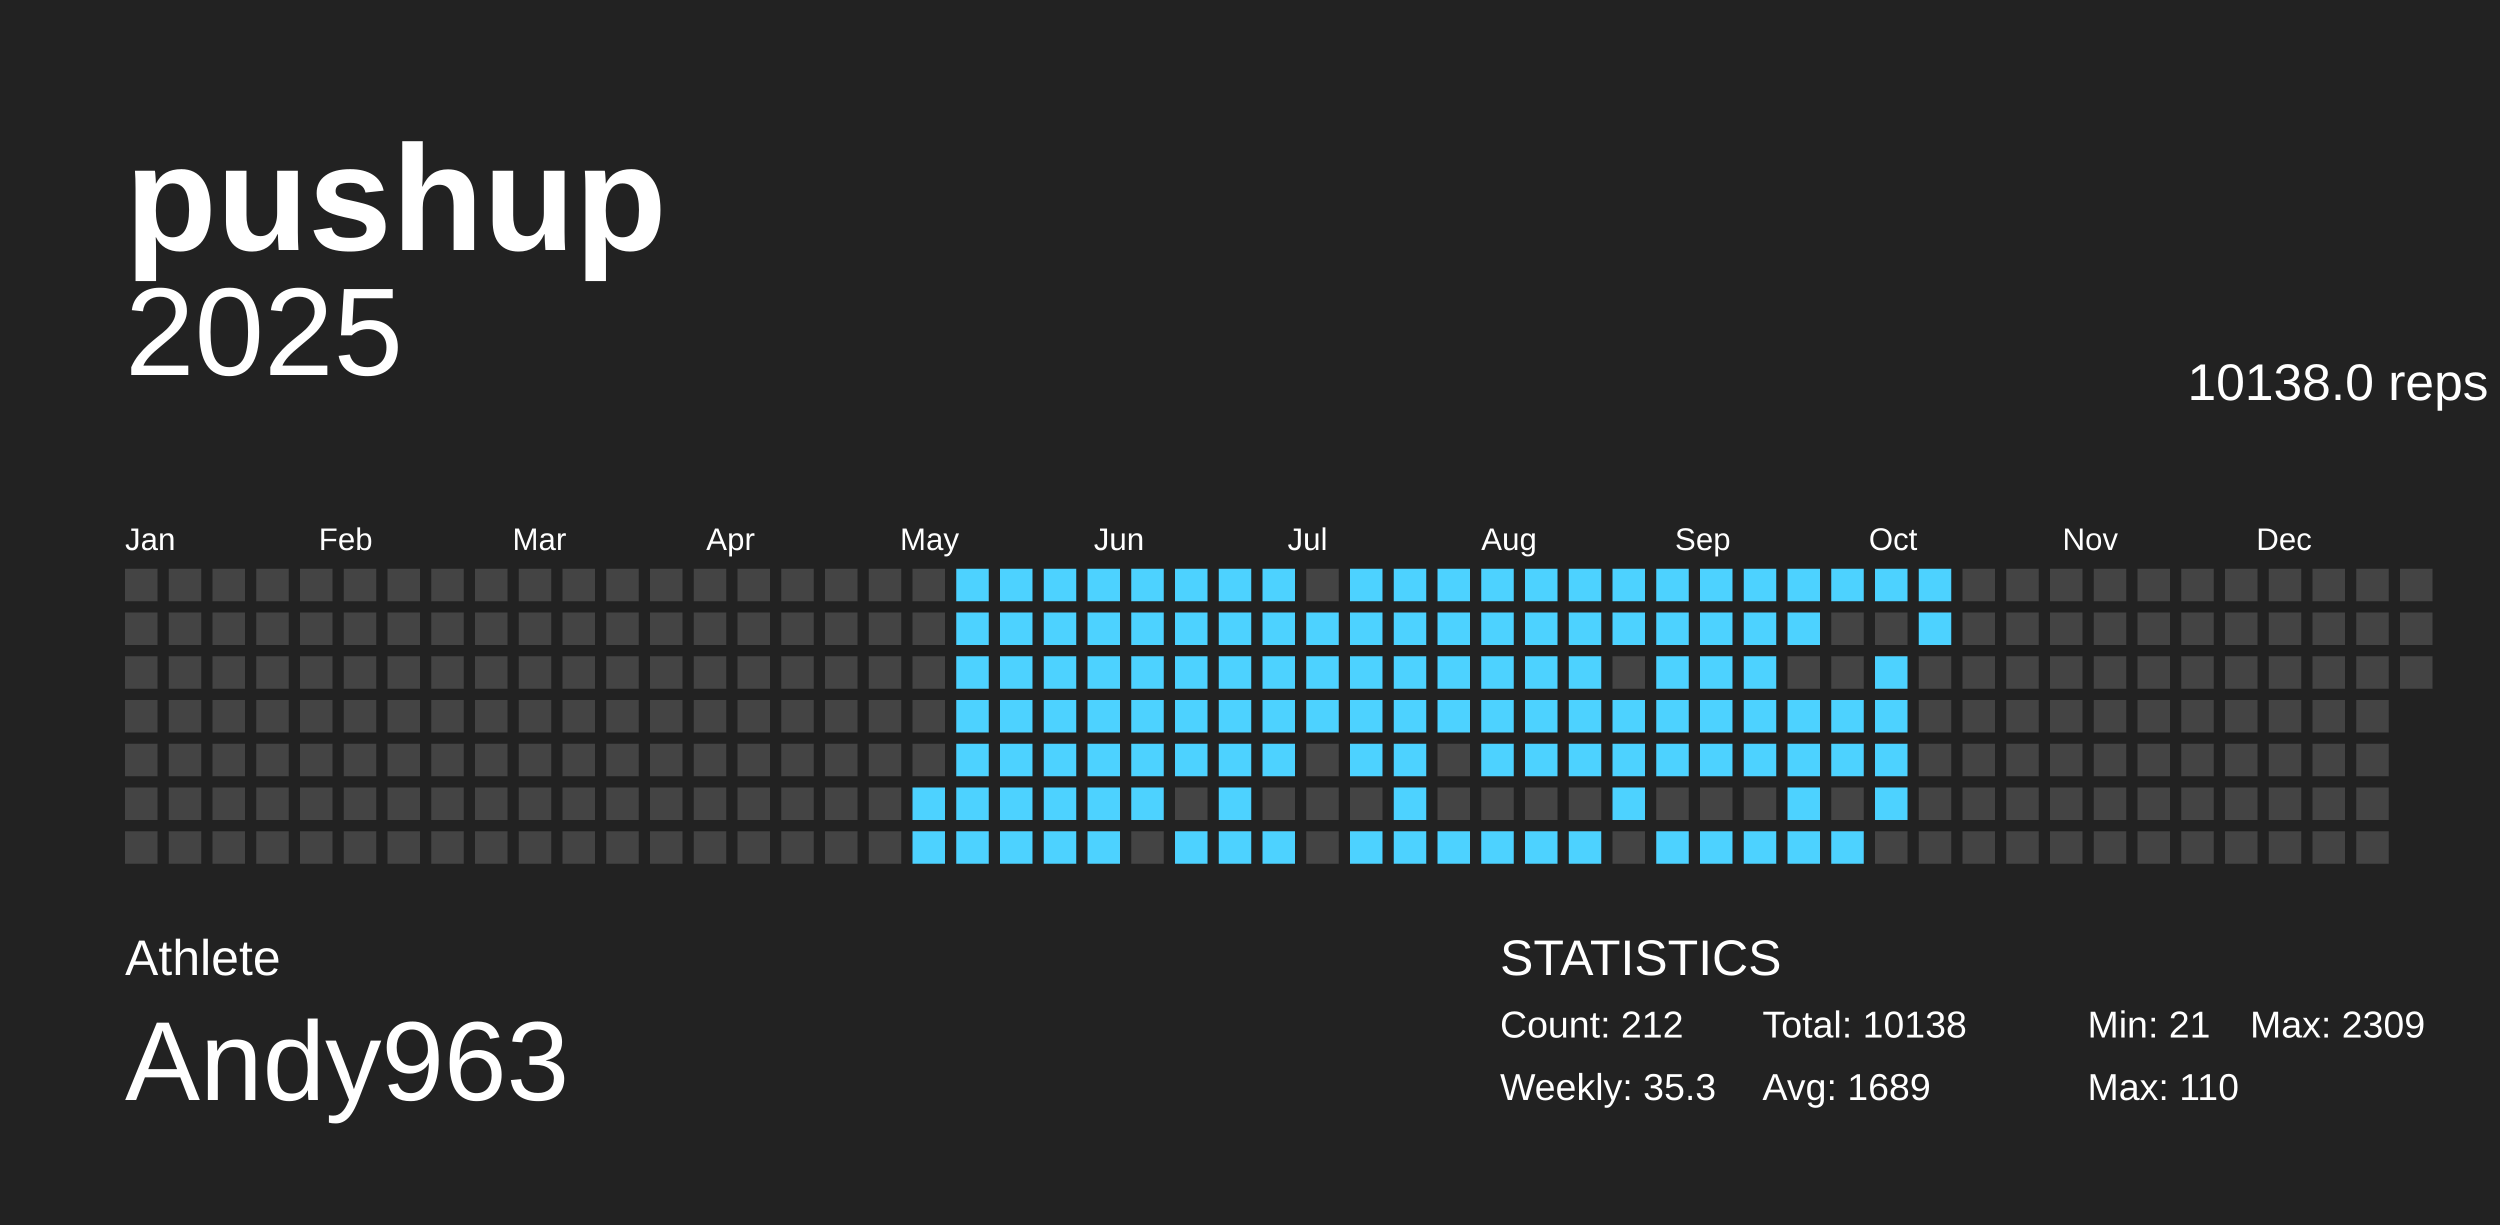
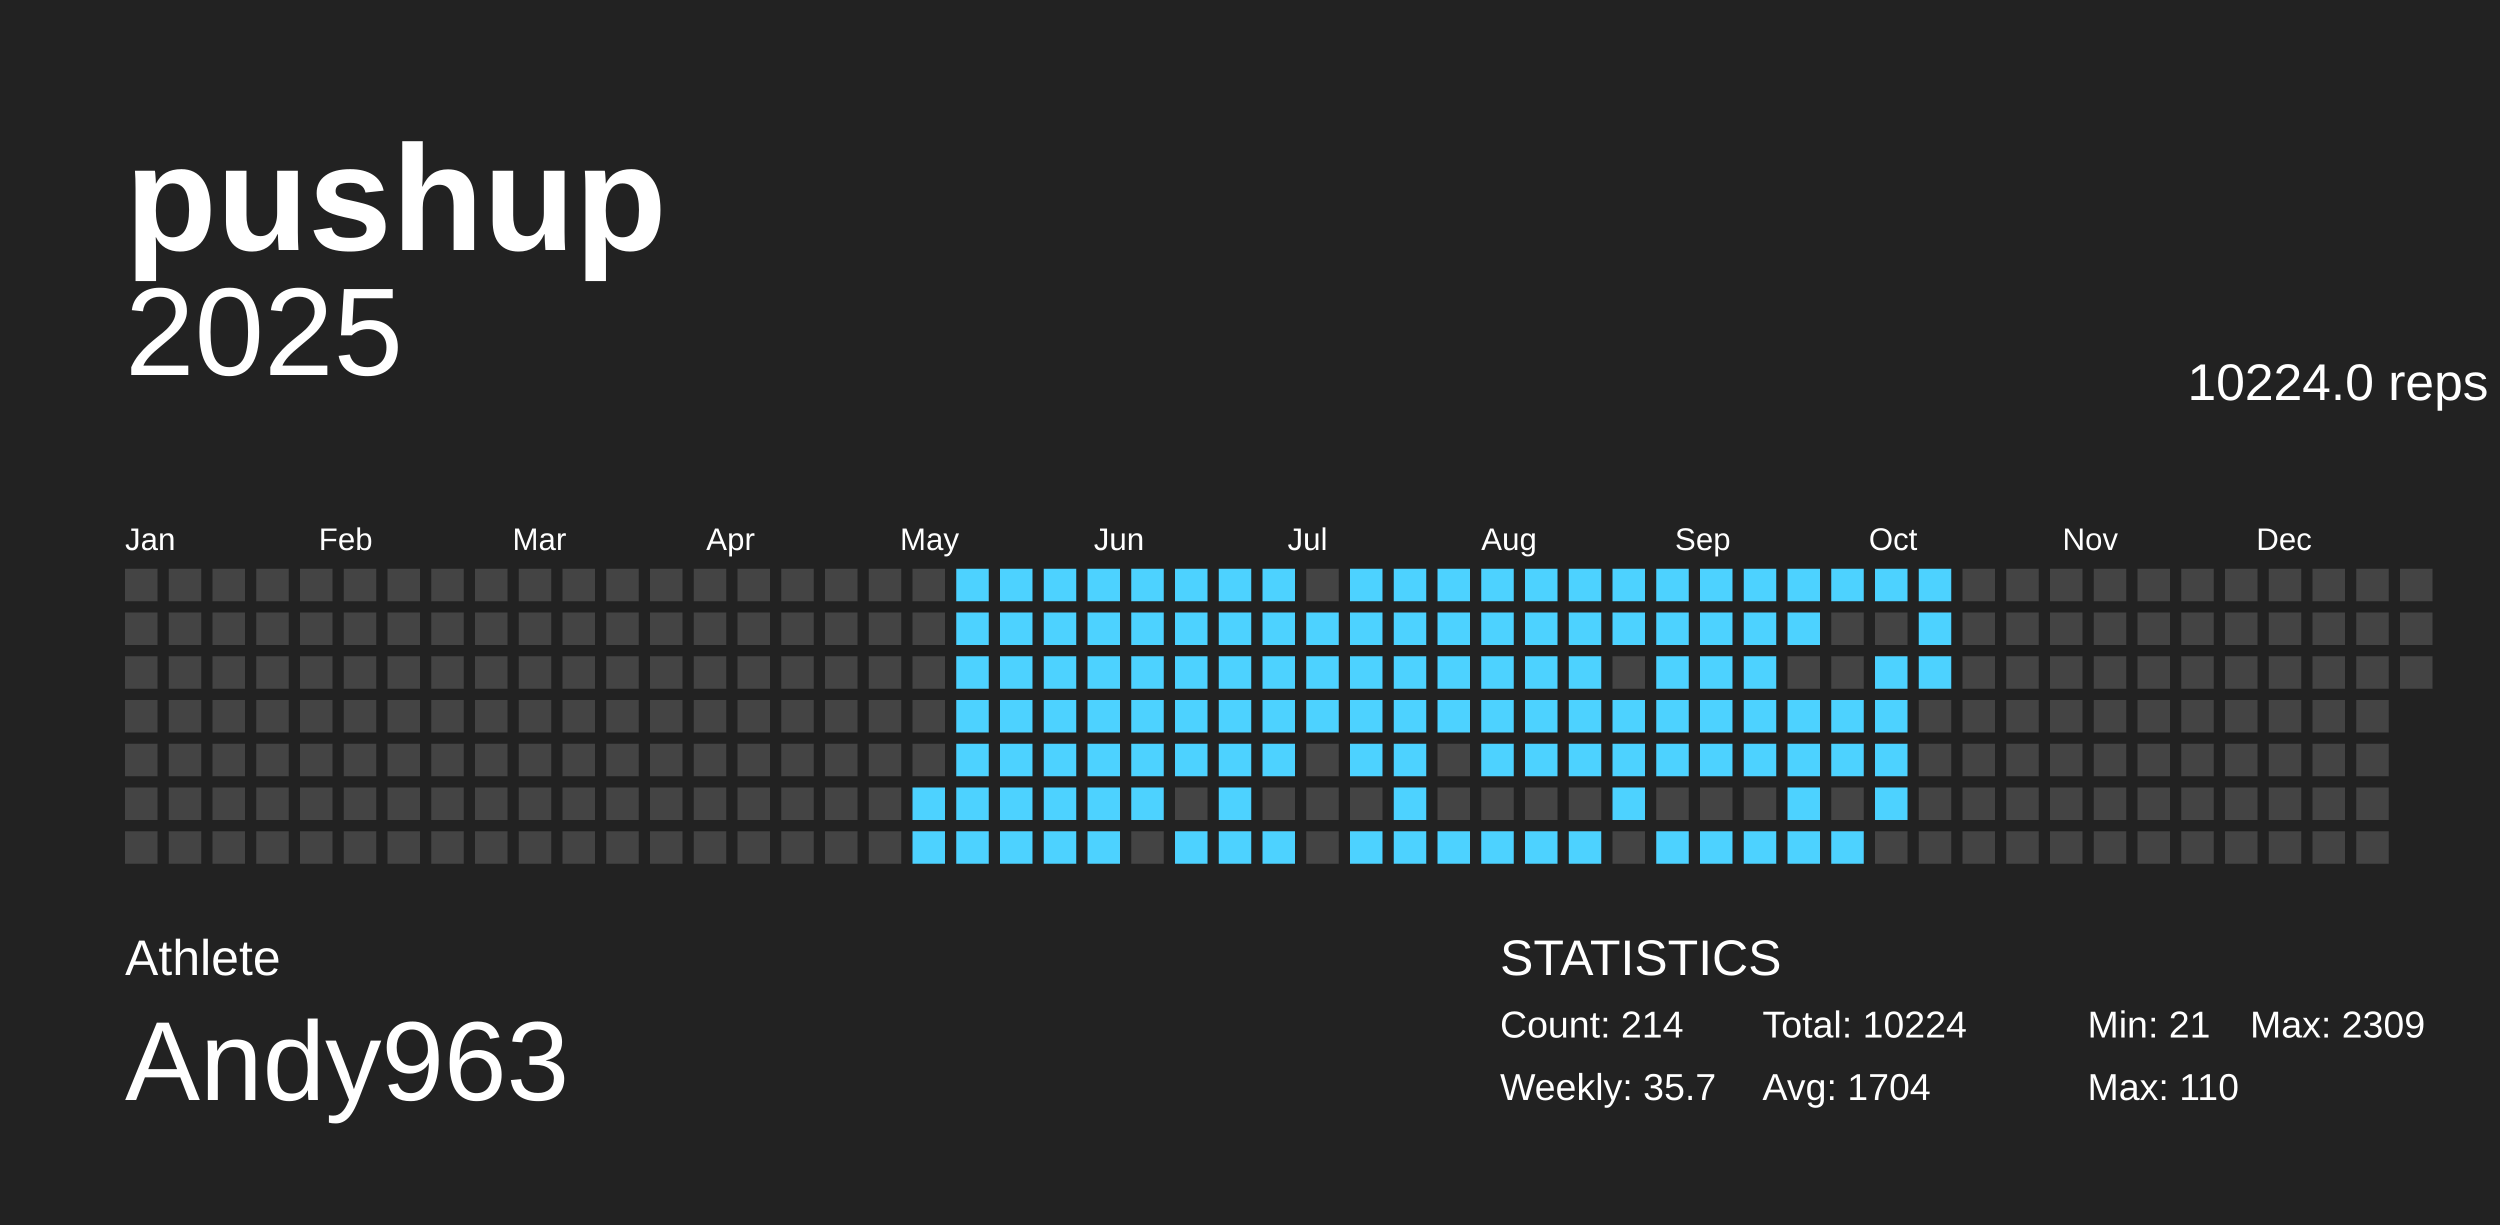
<svg xmlns="http://www.w3.org/2000/svg" baseProfile="full" height="98mm" version="1.1" viewBox="0,0,200,98" width="200mm">
  <defs />
  <g>
    <rect fill="#222222" height="98" width="200" x="0" y="0" />
    <g id="year2025">
      <text alignment-baseline="hanging" fill="#FFFFFF" style="font-size:10.0px; font-family:Arial;" x="10" y="30">2025</text>
-       <text alignment-baseline="hanging" fill="#FFFFFF" style="font-size:4.125px; font-family:Arial;" x="175" y="32">10138.0 reps</text>
+       <text alignment-baseline="hanging" fill="#FFFFFF" style="font-size:4.125px; font-family:Arial;" x="175" y="32">10224.0 reps</text>
      <text fill="#FFFFFF" style="font-size:2.5px; font-family:Arial" x="10.0" y="44">Jan</text>
      <text fill="#FFFFFF" style="font-size:2.5px; font-family:Arial" x="25.5" y="44">Feb</text>
      <text fill="#FFFFFF" style="font-size:2.5px; font-family:Arial" x="41.0" y="44">Mar</text>
      <text fill="#FFFFFF" style="font-size:2.5px; font-family:Arial" x="56.5" y="44">Apr</text>
      <text fill="#FFFFFF" style="font-size:2.5px; font-family:Arial" x="72.0" y="44">May</text>
      <text fill="#FFFFFF" style="font-size:2.5px; font-family:Arial" x="87.5" y="44">Jun</text>
      <text fill="#FFFFFF" style="font-size:2.5px; font-family:Arial" x="103.0" y="44">Jul</text>
      <text fill="#FFFFFF" style="font-size:2.5px; font-family:Arial" x="118.5" y="44">Aug</text>
      <text fill="#FFFFFF" style="font-size:2.5px; font-family:Arial" x="134.0" y="44">Sep</text>
      <text fill="#FFFFFF" style="font-size:2.5px; font-family:Arial" x="149.5" y="44">Oct</text>
      <text fill="#FFFFFF" style="font-size:2.5px; font-family:Arial" x="165.0" y="44">Nov</text>
      <text fill="#FFFFFF" style="font-size:2.5px; font-family:Arial" x="180.5" y="44">Dec</text>
      <rect fill="#444444" height="2.6" width="2.6" x="10.0" y="45.5" />
      <rect fill="#444444" height="2.6" width="2.6" x="10.0" y="49.0" />
      <rect fill="#444444" height="2.6" width="2.6" x="10.0" y="52.5" />
      <rect fill="#444444" height="2.6" width="2.6" x="10.0" y="56.0" />
      <rect fill="#444444" height="2.6" width="2.6" x="10.0" y="59.5" />
      <rect fill="#444444" height="2.6" width="2.6" x="10.0" y="63.0" />
      <rect fill="#444444" height="2.6" width="2.6" x="10.0" y="66.5" />
      <rect fill="#444444" height="2.6" width="2.6" x="13.5" y="45.5" />
      <rect fill="#444444" height="2.6" width="2.6" x="13.5" y="49.0" />
      <rect fill="#444444" height="2.6" width="2.6" x="13.5" y="52.5" />
      <rect fill="#444444" height="2.6" width="2.6" x="13.5" y="56.0" />
      <rect fill="#444444" height="2.6" width="2.6" x="13.5" y="59.5" />
      <rect fill="#444444" height="2.6" width="2.6" x="13.5" y="63.0" />
      <rect fill="#444444" height="2.6" width="2.6" x="13.5" y="66.5" />
      <rect fill="#444444" height="2.6" width="2.6" x="17.0" y="45.5" />
      <rect fill="#444444" height="2.6" width="2.6" x="17.0" y="49.0" />
      <rect fill="#444444" height="2.6" width="2.6" x="17.0" y="52.5" />
      <rect fill="#444444" height="2.6" width="2.6" x="17.0" y="56.0" />
      <rect fill="#444444" height="2.6" width="2.6" x="17.0" y="59.5" />
      <rect fill="#444444" height="2.6" width="2.6" x="17.0" y="63.0" />
      <rect fill="#444444" height="2.6" width="2.6" x="17.0" y="66.5" />
      <rect fill="#444444" height="2.6" width="2.6" x="20.5" y="45.5" />
      <rect fill="#444444" height="2.6" width="2.6" x="20.5" y="49.0" />
      <rect fill="#444444" height="2.6" width="2.6" x="20.5" y="52.5" />
      <rect fill="#444444" height="2.6" width="2.6" x="20.5" y="56.0" />
      <rect fill="#444444" height="2.6" width="2.6" x="20.5" y="59.5" />
      <rect fill="#444444" height="2.6" width="2.6" x="20.5" y="63.0" />
      <rect fill="#444444" height="2.6" width="2.6" x="20.5" y="66.5" />
      <rect fill="#444444" height="2.6" width="2.6" x="24.0" y="45.5" />
      <rect fill="#444444" height="2.6" width="2.6" x="24.0" y="49.0" />
      <rect fill="#444444" height="2.6" width="2.6" x="24.0" y="52.5" />
      <rect fill="#444444" height="2.6" width="2.6" x="24.0" y="56.0" />
      <rect fill="#444444" height="2.6" width="2.6" x="24.0" y="59.5" />
      <rect fill="#444444" height="2.6" width="2.6" x="24.0" y="63.0" />
      <rect fill="#444444" height="2.6" width="2.6" x="24.0" y="66.5" />
      <rect fill="#444444" height="2.6" width="2.6" x="27.5" y="45.5" />
      <rect fill="#444444" height="2.6" width="2.6" x="27.5" y="49.0" />
      <rect fill="#444444" height="2.6" width="2.6" x="27.5" y="52.5" />
      <rect fill="#444444" height="2.6" width="2.6" x="27.5" y="56.0" />
      <rect fill="#444444" height="2.6" width="2.6" x="27.5" y="59.5" />
      <rect fill="#444444" height="2.6" width="2.6" x="27.5" y="63.0" />
      <rect fill="#444444" height="2.6" width="2.6" x="27.5" y="66.5" />
      <rect fill="#444444" height="2.6" width="2.6" x="31.0" y="45.5" />
      <rect fill="#444444" height="2.6" width="2.6" x="31.0" y="49.0" />
      <rect fill="#444444" height="2.6" width="2.6" x="31.0" y="52.5" />
      <rect fill="#444444" height="2.6" width="2.6" x="31.0" y="56.0" />
      <rect fill="#444444" height="2.6" width="2.6" x="31.0" y="59.5" />
      <rect fill="#444444" height="2.6" width="2.6" x="31.0" y="63.0" />
      <rect fill="#444444" height="2.6" width="2.6" x="31.0" y="66.5" />
      <rect fill="#444444" height="2.6" width="2.6" x="34.5" y="45.5" />
      <rect fill="#444444" height="2.6" width="2.6" x="34.5" y="49.0" />
      <rect fill="#444444" height="2.6" width="2.6" x="34.5" y="52.5" />
      <rect fill="#444444" height="2.6" width="2.6" x="34.5" y="56.0" />
      <rect fill="#444444" height="2.6" width="2.6" x="34.5" y="59.5" />
      <rect fill="#444444" height="2.6" width="2.6" x="34.5" y="63.0" />
      <rect fill="#444444" height="2.6" width="2.6" x="34.5" y="66.5" />
      <rect fill="#444444" height="2.6" width="2.6" x="38.0" y="45.5" />
      <rect fill="#444444" height="2.6" width="2.6" x="38.0" y="49.0" />
      <rect fill="#444444" height="2.6" width="2.6" x="38.0" y="52.5" />
      <rect fill="#444444" height="2.6" width="2.6" x="38.0" y="56.0" />
      <rect fill="#444444" height="2.6" width="2.6" x="38.0" y="59.5" />
      <rect fill="#444444" height="2.6" width="2.6" x="38.0" y="63.0" />
      <rect fill="#444444" height="2.6" width="2.6" x="38.0" y="66.5" />
      <rect fill="#444444" height="2.6" width="2.6" x="41.5" y="45.5" />
      <rect fill="#444444" height="2.6" width="2.6" x="41.5" y="49.0" />
      <rect fill="#444444" height="2.6" width="2.6" x="41.5" y="52.5" />
      <rect fill="#444444" height="2.6" width="2.6" x="41.5" y="56.0" />
      <rect fill="#444444" height="2.6" width="2.6" x="41.5" y="59.5" />
      <rect fill="#444444" height="2.6" width="2.6" x="41.5" y="63.0" />
      <rect fill="#444444" height="2.6" width="2.6" x="41.5" y="66.5" />
      <rect fill="#444444" height="2.6" width="2.6" x="45.0" y="45.5" />
      <rect fill="#444444" height="2.6" width="2.6" x="45.0" y="49.0" />
      <rect fill="#444444" height="2.6" width="2.6" x="45.0" y="52.5" />
      <rect fill="#444444" height="2.6" width="2.6" x="45.0" y="56.0" />
      <rect fill="#444444" height="2.6" width="2.6" x="45.0" y="59.5" />
      <rect fill="#444444" height="2.6" width="2.6" x="45.0" y="63.0" />
      <rect fill="#444444" height="2.6" width="2.6" x="45.0" y="66.5" />
      <rect fill="#444444" height="2.6" width="2.6" x="48.5" y="45.5" />
      <rect fill="#444444" height="2.6" width="2.6" x="48.5" y="49.0" />
      <rect fill="#444444" height="2.6" width="2.6" x="48.5" y="52.5" />
      <rect fill="#444444" height="2.6" width="2.6" x="48.5" y="56.0" />
      <rect fill="#444444" height="2.6" width="2.6" x="48.5" y="59.5" />
      <rect fill="#444444" height="2.6" width="2.6" x="48.5" y="63.0" />
      <rect fill="#444444" height="2.6" width="2.6" x="48.5" y="66.5" />
      <rect fill="#444444" height="2.6" width="2.6" x="52.0" y="45.5" />
      <rect fill="#444444" height="2.6" width="2.6" x="52.0" y="49.0" />
      <rect fill="#444444" height="2.6" width="2.6" x="52.0" y="52.5" />
      <rect fill="#444444" height="2.6" width="2.6" x="52.0" y="56.0" />
      <rect fill="#444444" height="2.6" width="2.6" x="52.0" y="59.5" />
      <rect fill="#444444" height="2.6" width="2.6" x="52.0" y="63.0" />
      <rect fill="#444444" height="2.6" width="2.6" x="52.0" y="66.5" />
      <rect fill="#444444" height="2.6" width="2.6" x="55.5" y="45.5" />
      <rect fill="#444444" height="2.6" width="2.6" x="55.5" y="49.0" />
      <rect fill="#444444" height="2.6" width="2.6" x="55.5" y="52.5" />
      <rect fill="#444444" height="2.6" width="2.6" x="55.5" y="56.0" />
      <rect fill="#444444" height="2.6" width="2.6" x="55.5" y="59.5" />
      <rect fill="#444444" height="2.6" width="2.6" x="55.5" y="63.0" />
      <rect fill="#444444" height="2.6" width="2.6" x="55.5" y="66.5" />
      <rect fill="#444444" height="2.6" width="2.6" x="59.0" y="45.5" />
      <rect fill="#444444" height="2.6" width="2.6" x="59.0" y="49.0" />
      <rect fill="#444444" height="2.6" width="2.6" x="59.0" y="52.5" />
      <rect fill="#444444" height="2.6" width="2.6" x="59.0" y="56.0" />
      <rect fill="#444444" height="2.6" width="2.6" x="59.0" y="59.5" />
      <rect fill="#444444" height="2.6" width="2.6" x="59.0" y="63.0" />
      <rect fill="#444444" height="2.6" width="2.6" x="59.0" y="66.5" />
      <rect fill="#444444" height="2.6" width="2.6" x="62.5" y="45.5" />
      <rect fill="#444444" height="2.6" width="2.6" x="62.5" y="49.0" />
      <rect fill="#444444" height="2.6" width="2.6" x="62.5" y="52.5" />
      <rect fill="#444444" height="2.6" width="2.6" x="62.5" y="56.0" />
      <rect fill="#444444" height="2.6" width="2.6" x="62.5" y="59.5" />
      <rect fill="#444444" height="2.6" width="2.6" x="62.5" y="63.0" />
      <rect fill="#444444" height="2.6" width="2.6" x="62.5" y="66.5" />
      <rect fill="#444444" height="2.6" width="2.6" x="66.0" y="45.5" />
      <rect fill="#444444" height="2.6" width="2.6" x="66.0" y="49.0" />
      <rect fill="#444444" height="2.6" width="2.6" x="66.0" y="52.5" />
      <rect fill="#444444" height="2.6" width="2.6" x="66.0" y="56.0" />
      <rect fill="#444444" height="2.6" width="2.6" x="66.0" y="59.5" />
      <rect fill="#444444" height="2.6" width="2.6" x="66.0" y="63.0" />
      <rect fill="#444444" height="2.6" width="2.6" x="66.0" y="66.5" />
      <rect fill="#444444" height="2.6" width="2.6" x="69.5" y="45.5" />
      <rect fill="#444444" height="2.6" width="2.6" x="69.5" y="49.0" />
      <rect fill="#444444" height="2.6" width="2.6" x="69.5" y="52.5" />
      <rect fill="#444444" height="2.6" width="2.6" x="69.5" y="56.0" />
      <rect fill="#444444" height="2.6" width="2.6" x="69.5" y="59.5" />
      <rect fill="#444444" height="2.6" width="2.6" x="69.5" y="63.0" />
      <rect fill="#444444" height="2.6" width="2.6" x="69.5" y="66.5" />
      <rect fill="#444444" height="2.6" width="2.6" x="73.0" y="45.5" />
      <rect fill="#444444" height="2.6" width="2.6" x="73.0" y="49.0" />
      <rect fill="#444444" height="2.6" width="2.6" x="73.0" y="52.5" />
      <rect fill="#444444" height="2.6" width="2.6" x="73.0" y="56.0" />
      <rect fill="#444444" height="2.6" width="2.6" x="73.0" y="59.5" />
      <rect fill="#4dd2ff" height="2.6" width="2.6" x="73.0" y="63.0" />
      <rect fill="#4dd2ff" height="2.6" width="2.6" x="73.0" y="66.5" />
      <rect fill="#4dd2ff" height="2.6" width="2.6" x="76.5" y="45.5" />
      <rect fill="#4dd2ff" height="2.6" width="2.6" x="76.5" y="49.0" />
      <rect fill="#4dd2ff" height="2.6" width="2.6" x="76.5" y="52.5" />
      <rect fill="#4dd2ff" height="2.6" width="2.6" x="76.5" y="56.0" />
      <rect fill="#4dd2ff" height="2.6" width="2.6" x="76.5" y="59.5" />
      <rect fill="#4dd2ff" height="2.6" width="2.6" x="76.5" y="63.0" />
      <rect fill="#4dd2ff" height="2.6" width="2.6" x="76.5" y="66.5" />
      <rect fill="#4dd2ff" height="2.6" width="2.6" x="80.0" y="45.5" />
      <rect fill="#4dd2ff" height="2.6" width="2.6" x="80.0" y="49.0" />
      <rect fill="#4dd2ff" height="2.6" width="2.6" x="80.0" y="52.5" />
      <rect fill="#4dd2ff" height="2.6" width="2.6" x="80.0" y="56.0" />
      <rect fill="#4dd2ff" height="2.6" width="2.6" x="80.0" y="59.5" />
      <rect fill="#4dd2ff" height="2.6" width="2.6" x="80.0" y="63.0" />
      <rect fill="#4dd2ff" height="2.6" width="2.6" x="80.0" y="66.5" />
      <rect fill="#4dd2ff" height="2.6" width="2.6" x="83.5" y="45.5" />
      <rect fill="#4dd2ff" height="2.6" width="2.6" x="83.5" y="49.0" />
      <rect fill="#4dd2ff" height="2.6" width="2.6" x="83.5" y="52.5" />
      <rect fill="#4dd2ff" height="2.6" width="2.6" x="83.5" y="56.0" />
      <rect fill="#4dd2ff" height="2.6" width="2.6" x="83.5" y="59.5" />
      <rect fill="#4dd2ff" height="2.6" width="2.6" x="83.5" y="63.0" />
      <rect fill="#4dd2ff" height="2.6" width="2.6" x="83.5" y="66.5" />
      <rect fill="#4dd2ff" height="2.6" width="2.6" x="87.0" y="45.5" />
      <rect fill="#4dd2ff" height="2.6" width="2.6" x="87.0" y="49.0" />
      <rect fill="#4dd2ff" height="2.6" width="2.6" x="87.0" y="52.5" />
      <rect fill="#4dd2ff" height="2.6" width="2.6" x="87.0" y="56.0" />
      <rect fill="#4dd2ff" height="2.6" width="2.6" x="87.0" y="59.5" />
      <rect fill="#4dd2ff" height="2.6" width="2.6" x="87.0" y="63.0" />
      <rect fill="#4dd2ff" height="2.6" width="2.6" x="87.0" y="66.5" />
      <rect fill="#4dd2ff" height="2.6" width="2.6" x="90.5" y="45.5" />
      <rect fill="#4dd2ff" height="2.6" width="2.6" x="90.5" y="49.0" />
      <rect fill="#4dd2ff" height="2.6" width="2.6" x="90.5" y="52.5" />
      <rect fill="#4dd2ff" height="2.6" width="2.6" x="90.5" y="56.0" />
      <rect fill="#4dd2ff" height="2.6" width="2.6" x="90.5" y="59.5" />
      <rect fill="#4dd2ff" height="2.6" width="2.6" x="90.5" y="63.0" />
      <rect fill="#444444" height="2.6" width="2.6" x="90.5" y="66.5" />
      <rect fill="#4dd2ff" height="2.6" width="2.6" x="94.0" y="45.5" />
      <rect fill="#4dd2ff" height="2.6" width="2.6" x="94.0" y="49.0" />
      <rect fill="#4dd2ff" height="2.6" width="2.6" x="94.0" y="52.5" />
      <rect fill="#4dd2ff" height="2.6" width="2.6" x="94.0" y="56.0" />
      <rect fill="#4dd2ff" height="2.6" width="2.6" x="94.0" y="59.5" />
      <rect fill="#444444" height="2.6" width="2.6" x="94.0" y="63.0" />
      <rect fill="#4dd2ff" height="2.6" width="2.6" x="94.0" y="66.5" />
      <rect fill="#4dd2ff" height="2.6" width="2.6" x="97.5" y="45.5" />
      <rect fill="#4dd2ff" height="2.6" width="2.6" x="97.5" y="49.0" />
      <rect fill="#4dd2ff" height="2.6" width="2.6" x="97.5" y="52.5" />
      <rect fill="#4dd2ff" height="2.6" width="2.6" x="97.5" y="56.0" />
      <rect fill="#4dd2ff" height="2.6" width="2.6" x="97.5" y="59.5" />
      <rect fill="#4dd2ff" height="2.6" width="2.6" x="97.5" y="63.0" />
      <rect fill="#4dd2ff" height="2.6" width="2.6" x="97.5" y="66.5" />
      <rect fill="#4dd2ff" height="2.6" width="2.6" x="101.0" y="45.5" />
      <rect fill="#4dd2ff" height="2.6" width="2.6" x="101.0" y="49.0" />
      <rect fill="#4dd2ff" height="2.6" width="2.6" x="101.0" y="52.5" />
      <rect fill="#4dd2ff" height="2.6" width="2.6" x="101.0" y="56.0" />
      <rect fill="#4dd2ff" height="2.6" width="2.6" x="101.0" y="59.5" />
      <rect fill="#444444" height="2.6" width="2.6" x="101.0" y="63.0" />
      <rect fill="#4dd2ff" height="2.6" width="2.6" x="101.0" y="66.5" />
      <rect fill="#444444" height="2.6" width="2.6" x="104.5" y="45.5" />
      <rect fill="#4dd2ff" height="2.6" width="2.6" x="104.5" y="49.0" />
      <rect fill="#4dd2ff" height="2.6" width="2.6" x="104.5" y="52.5" />
      <rect fill="#4dd2ff" height="2.6" width="2.6" x="104.5" y="56.0" />
      <rect fill="#444444" height="2.6" width="2.6" x="104.5" y="59.5" />
      <rect fill="#444444" height="2.6" width="2.6" x="104.5" y="63.0" />
      <rect fill="#444444" height="2.6" width="2.6" x="104.5" y="66.5" />
      <rect fill="#4dd2ff" height="2.6" width="2.6" x="108.0" y="45.5" />
      <rect fill="#4dd2ff" height="2.6" width="2.6" x="108.0" y="49.0" />
      <rect fill="#4dd2ff" height="2.6" width="2.6" x="108.0" y="52.5" />
      <rect fill="#4dd2ff" height="2.6" width="2.6" x="108.0" y="56.0" />
      <rect fill="#4dd2ff" height="2.6" width="2.6" x="108.0" y="59.5" />
      <rect fill="#444444" height="2.6" width="2.6" x="108.0" y="63.0" />
      <rect fill="#4dd2ff" height="2.6" width="2.6" x="108.0" y="66.5" />
      <rect fill="#4dd2ff" height="2.6" width="2.6" x="111.5" y="45.5" />
      <rect fill="#4dd2ff" height="2.6" width="2.6" x="111.5" y="49.0" />
      <rect fill="#4dd2ff" height="2.6" width="2.6" x="111.5" y="52.5" />
      <rect fill="#4dd2ff" height="2.6" width="2.6" x="111.5" y="56.0" />
      <rect fill="#4dd2ff" height="2.6" width="2.6" x="111.5" y="59.5" />
      <rect fill="#4dd2ff" height="2.6" width="2.6" x="111.5" y="63.0" />
      <rect fill="#4dd2ff" height="2.6" width="2.6" x="111.5" y="66.5" />
      <rect fill="#4dd2ff" height="2.6" width="2.6" x="115.0" y="45.5" />
      <rect fill="#4dd2ff" height="2.6" width="2.6" x="115.0" y="49.0" />
      <rect fill="#4dd2ff" height="2.6" width="2.6" x="115.0" y="52.5" />
      <rect fill="#4dd2ff" height="2.6" width="2.6" x="115.0" y="56.0" />
      <rect fill="#444444" height="2.6" width="2.6" x="115.0" y="59.5" />
      <rect fill="#444444" height="2.6" width="2.6" x="115.0" y="63.0" />
      <rect fill="#4dd2ff" height="2.6" width="2.6" x="115.0" y="66.5" />
      <rect fill="#4dd2ff" height="2.6" width="2.6" x="118.5" y="45.5" />
      <rect fill="#4dd2ff" height="2.6" width="2.6" x="118.5" y="49.0" />
      <rect fill="#4dd2ff" height="2.6" width="2.6" x="118.5" y="52.5" />
      <rect fill="#4dd2ff" height="2.6" width="2.6" x="118.5" y="56.0" />
      <rect fill="#4dd2ff" height="2.6" width="2.6" x="118.5" y="59.5" />
      <rect fill="#444444" height="2.6" width="2.6" x="118.5" y="63.0" />
      <rect fill="#4dd2ff" height="2.6" width="2.6" x="118.5" y="66.5" />
      <rect fill="#4dd2ff" height="2.6" width="2.6" x="122.0" y="45.5" />
      <rect fill="#4dd2ff" height="2.6" width="2.6" x="122.0" y="49.0" />
      <rect fill="#4dd2ff" height="2.6" width="2.6" x="122.0" y="52.5" />
      <rect fill="#4dd2ff" height="2.6" width="2.6" x="122.0" y="56.0" />
      <rect fill="#4dd2ff" height="2.6" width="2.6" x="122.0" y="59.5" />
      <rect fill="#444444" height="2.6" width="2.6" x="122.0" y="63.0" />
      <rect fill="#4dd2ff" height="2.6" width="2.6" x="122.0" y="66.5" />
      <rect fill="#4dd2ff" height="2.6" width="2.6" x="125.5" y="45.5" />
      <rect fill="#4dd2ff" height="2.6" width="2.6" x="125.5" y="49.0" />
      <rect fill="#4dd2ff" height="2.6" width="2.6" x="125.5" y="52.5" />
      <rect fill="#4dd2ff" height="2.6" width="2.6" x="125.5" y="56.0" />
      <rect fill="#4dd2ff" height="2.6" width="2.6" x="125.5" y="59.5" />
      <rect fill="#444444" height="2.6" width="2.6" x="125.5" y="63.0" />
      <rect fill="#4dd2ff" height="2.6" width="2.6" x="125.5" y="66.5" />
      <rect fill="#4dd2ff" height="2.6" width="2.6" x="129.0" y="45.5" />
      <rect fill="#4dd2ff" height="2.6" width="2.6" x="129.0" y="49.0" />
      <rect fill="#444444" height="2.6" width="2.6" x="129.0" y="52.5" />
      <rect fill="#4dd2ff" height="2.6" width="2.6" x="129.0" y="56.0" />
      <rect fill="#4dd2ff" height="2.6" width="2.6" x="129.0" y="59.5" />
      <rect fill="#4dd2ff" height="2.6" width="2.6" x="129.0" y="63.0" />
      <rect fill="#444444" height="2.6" width="2.6" x="129.0" y="66.5" />
      <rect fill="#4dd2ff" height="2.6" width="2.6" x="132.5" y="45.5" />
      <rect fill="#4dd2ff" height="2.6" width="2.6" x="132.5" y="49.0" />
      <rect fill="#4dd2ff" height="2.6" width="2.6" x="132.5" y="52.5" />
      <rect fill="#4dd2ff" height="2.6" width="2.6" x="132.5" y="56.0" />
      <rect fill="#4dd2ff" height="2.6" width="2.6" x="132.5" y="59.5" />
      <rect fill="#444444" height="2.6" width="2.6" x="132.5" y="63.0" />
      <rect fill="#4dd2ff" height="2.6" width="2.6" x="132.5" y="66.5" />
      <rect fill="#4dd2ff" height="2.6" width="2.6" x="136.0" y="45.5" />
      <rect fill="#4dd2ff" height="2.6" width="2.6" x="136.0" y="49.0" />
      <rect fill="#4dd2ff" height="2.6" width="2.6" x="136.0" y="52.5" />
      <rect fill="#4dd2ff" height="2.6" width="2.6" x="136.0" y="56.0" />
      <rect fill="#4dd2ff" height="2.6" width="2.6" x="136.0" y="59.5" />
      <rect fill="#444444" height="2.6" width="2.6" x="136.0" y="63.0" />
      <rect fill="#4dd2ff" height="2.6" width="2.6" x="136.0" y="66.5" />
      <rect fill="#4dd2ff" height="2.6" width="2.6" x="139.5" y="45.5" />
      <rect fill="#4dd2ff" height="2.6" width="2.6" x="139.5" y="49.0" />
      <rect fill="#4dd2ff" height="2.6" width="2.6" x="139.5" y="52.5" />
      <rect fill="#4dd2ff" height="2.6" width="2.6" x="139.5" y="56.0" />
      <rect fill="#4dd2ff" height="2.6" width="2.6" x="139.5" y="59.5" />
      <rect fill="#444444" height="2.6" width="2.6" x="139.5" y="63.0" />
      <rect fill="#4dd2ff" height="2.6" width="2.6" x="139.5" y="66.5" />
      <rect fill="#4dd2ff" height="2.6" width="2.6" x="143.0" y="45.5" />
      <rect fill="#4dd2ff" height="2.6" width="2.6" x="143.0" y="49.0" />
      <rect fill="#444444" height="2.6" width="2.6" x="143.0" y="52.5" />
      <rect fill="#4dd2ff" height="2.6" width="2.6" x="143.0" y="56.0" />
      <rect fill="#4dd2ff" height="2.6" width="2.6" x="143.0" y="59.5" />
      <rect fill="#4dd2ff" height="2.6" width="2.6" x="143.0" y="63.0" />
      <rect fill="#4dd2ff" height="2.6" width="2.6" x="143.0" y="66.5" />
      <rect fill="#4dd2ff" height="2.6" width="2.6" x="146.5" y="45.5" />
      <rect fill="#444444" height="2.6" width="2.6" x="146.5" y="49.0" />
      <rect fill="#444444" height="2.6" width="2.6" x="146.5" y="52.5" />
      <rect fill="#4dd2ff" height="2.6" width="2.6" x="146.5" y="56.0" />
      <rect fill="#4dd2ff" height="2.6" width="2.6" x="146.5" y="59.5" />
      <rect fill="#444444" height="2.6" width="2.6" x="146.5" y="63.0" />
      <rect fill="#4dd2ff" height="2.6" width="2.6" x="146.5" y="66.5" />
      <rect fill="#4dd2ff" height="2.6" width="2.6" x="150.0" y="45.5" />
      <rect fill="#444444" height="2.6" width="2.6" x="150.0" y="49.0" />
      <rect fill="#4dd2ff" height="2.6" width="2.6" x="150.0" y="52.5" />
      <rect fill="#4dd2ff" height="2.6" width="2.6" x="150.0" y="56.0" />
      <rect fill="#4dd2ff" height="2.6" width="2.6" x="150.0" y="59.5" />
      <rect fill="#4dd2ff" height="2.6" width="2.6" x="150.0" y="63.0" />
      <rect fill="#444444" height="2.6" width="2.6" x="150.0" y="66.5" />
      <rect fill="#4dd2ff" height="2.6" width="2.6" x="153.5" y="45.5" />
      <rect fill="#4dd2ff" height="2.6" width="2.6" x="153.5" y="49.0" />
-       <rect fill="#444444" height="2.6" width="2.6" x="153.5" y="52.5" />
+       <rect fill="#4dd2ff" height="2.6" width="2.6" x="153.5" y="52.5" />
      <rect fill="#444444" height="2.6" width="2.6" x="153.5" y="56.0" />
      <rect fill="#444444" height="2.6" width="2.6" x="153.5" y="59.5" />
      <rect fill="#444444" height="2.6" width="2.6" x="153.5" y="63.0" />
      <rect fill="#444444" height="2.6" width="2.6" x="153.5" y="66.5" />
      <rect fill="#444444" height="2.6" width="2.6" x="157.0" y="45.5" />
      <rect fill="#444444" height="2.6" width="2.6" x="157.0" y="49.0" />
      <rect fill="#444444" height="2.6" width="2.6" x="157.0" y="52.5" />
      <rect fill="#444444" height="2.6" width="2.6" x="157.0" y="56.0" />
      <rect fill="#444444" height="2.6" width="2.6" x="157.0" y="59.5" />
      <rect fill="#444444" height="2.6" width="2.6" x="157.0" y="63.0" />
      <rect fill="#444444" height="2.6" width="2.6" x="157.0" y="66.5" />
      <rect fill="#444444" height="2.6" width="2.6" x="160.5" y="45.5" />
      <rect fill="#444444" height="2.6" width="2.6" x="160.5" y="49.0" />
      <rect fill="#444444" height="2.6" width="2.6" x="160.5" y="52.5" />
      <rect fill="#444444" height="2.6" width="2.6" x="160.5" y="56.0" />
      <rect fill="#444444" height="2.6" width="2.6" x="160.5" y="59.5" />
      <rect fill="#444444" height="2.6" width="2.6" x="160.5" y="63.0" />
      <rect fill="#444444" height="2.6" width="2.6" x="160.5" y="66.5" />
      <rect fill="#444444" height="2.6" width="2.6" x="164.0" y="45.5" />
      <rect fill="#444444" height="2.6" width="2.6" x="164.0" y="49.0" />
      <rect fill="#444444" height="2.6" width="2.6" x="164.0" y="52.5" />
      <rect fill="#444444" height="2.6" width="2.6" x="164.0" y="56.0" />
      <rect fill="#444444" height="2.6" width="2.6" x="164.0" y="59.5" />
      <rect fill="#444444" height="2.6" width="2.6" x="164.0" y="63.0" />
      <rect fill="#444444" height="2.6" width="2.6" x="164.0" y="66.5" />
      <rect fill="#444444" height="2.6" width="2.6" x="167.5" y="45.5" />
      <rect fill="#444444" height="2.6" width="2.6" x="167.5" y="49.0" />
      <rect fill="#444444" height="2.6" width="2.6" x="167.5" y="52.5" />
      <rect fill="#444444" height="2.6" width="2.6" x="167.5" y="56.0" />
      <rect fill="#444444" height="2.6" width="2.6" x="167.5" y="59.5" />
      <rect fill="#444444" height="2.6" width="2.6" x="167.5" y="63.0" />
      <rect fill="#444444" height="2.6" width="2.6" x="167.5" y="66.5" />
      <rect fill="#444444" height="2.6" width="2.6" x="171.0" y="45.5" />
      <rect fill="#444444" height="2.6" width="2.6" x="171.0" y="49.0" />
      <rect fill="#444444" height="2.6" width="2.6" x="171.0" y="52.5" />
      <rect fill="#444444" height="2.6" width="2.6" x="171.0" y="56.0" />
      <rect fill="#444444" height="2.6" width="2.6" x="171.0" y="59.5" />
      <rect fill="#444444" height="2.6" width="2.6" x="171.0" y="63.0" />
      <rect fill="#444444" height="2.6" width="2.6" x="171.0" y="66.5" />
      <rect fill="#444444" height="2.6" width="2.6" x="174.5" y="45.5" />
      <rect fill="#444444" height="2.6" width="2.6" x="174.5" y="49.0" />
      <rect fill="#444444" height="2.6" width="2.6" x="174.5" y="52.5" />
      <rect fill="#444444" height="2.6" width="2.6" x="174.5" y="56.0" />
      <rect fill="#444444" height="2.6" width="2.6" x="174.5" y="59.5" />
      <rect fill="#444444" height="2.6" width="2.6" x="174.5" y="63.0" />
      <rect fill="#444444" height="2.6" width="2.6" x="174.5" y="66.5" />
      <rect fill="#444444" height="2.6" width="2.6" x="178.0" y="45.5" />
      <rect fill="#444444" height="2.6" width="2.6" x="178.0" y="49.0" />
      <rect fill="#444444" height="2.6" width="2.6" x="178.0" y="52.5" />
      <rect fill="#444444" height="2.6" width="2.6" x="178.0" y="56.0" />
      <rect fill="#444444" height="2.6" width="2.6" x="178.0" y="59.5" />
      <rect fill="#444444" height="2.6" width="2.6" x="178.0" y="63.0" />
      <rect fill="#444444" height="2.6" width="2.6" x="178.0" y="66.5" />
      <rect fill="#444444" height="2.6" width="2.6" x="181.5" y="45.5" />
      <rect fill="#444444" height="2.6" width="2.6" x="181.5" y="49.0" />
      <rect fill="#444444" height="2.6" width="2.6" x="181.5" y="52.5" />
      <rect fill="#444444" height="2.6" width="2.6" x="181.5" y="56.0" />
      <rect fill="#444444" height="2.6" width="2.6" x="181.5" y="59.5" />
      <rect fill="#444444" height="2.6" width="2.6" x="181.5" y="63.0" />
      <rect fill="#444444" height="2.6" width="2.6" x="181.5" y="66.5" />
      <rect fill="#444444" height="2.6" width="2.6" x="185.0" y="45.5" />
      <rect fill="#444444" height="2.6" width="2.6" x="185.0" y="49.0" />
      <rect fill="#444444" height="2.6" width="2.6" x="185.0" y="52.5" />
      <rect fill="#444444" height="2.6" width="2.6" x="185.0" y="56.0" />
      <rect fill="#444444" height="2.6" width="2.6" x="185.0" y="59.5" />
      <rect fill="#444444" height="2.6" width="2.6" x="185.0" y="63.0" />
      <rect fill="#444444" height="2.6" width="2.6" x="185.0" y="66.5" />
      <rect fill="#444444" height="2.6" width="2.6" x="188.5" y="45.5" />
      <rect fill="#444444" height="2.6" width="2.6" x="188.5" y="49.0" />
      <rect fill="#444444" height="2.6" width="2.6" x="188.5" y="52.5" />
      <rect fill="#444444" height="2.6" width="2.6" x="188.5" y="56.0" />
      <rect fill="#444444" height="2.6" width="2.6" x="188.5" y="59.5" />
      <rect fill="#444444" height="2.6" width="2.6" x="188.5" y="63.0" />
      <rect fill="#444444" height="2.6" width="2.6" x="188.5" y="66.5" />
      <rect fill="#444444" height="2.6" width="2.6" x="192.0" y="45.5" />
      <rect fill="#444444" height="2.6" width="2.6" x="192.0" y="49.0" />
      <rect fill="#444444" height="2.6" width="2.6" x="192.0" y="52.5" />
    </g>
  </g>
  <text fill="#FFFFFF" style="font-size:12px; font-family:Arial; font-weight:bold;" x="10" y="20">pushup</text>
  <text fill="#FFFFFF" style="font-size:4px; font-family:Arial" x="10" y="78">Athlete</text>
  <text fill="#FFFFFF" style="font-size:9px; font-family:Arial" x="10" y="88">Andy963</text>
  <text fill="#FFFFFF" style="font-size:4px; font-family:Arial" x="120" y="78">STATISTICS</text>
-   <text fill="#FFFFFF" style="font-size:3px; font-family:Arial" x="120" y="83">Count: 212</text>
-   <text fill="#FFFFFF" style="font-size:3px; font-family:Arial" x="120" y="88">Weekly: 35.3</text>
-   <text fill="#FFFFFF" style="font-size:3px; font-family:Arial" x="141" y="83">Total: 10138</text>
-   <text fill="#FFFFFF" style="font-size:3px; font-family:Arial" x="141" y="88">Avg: 1689</text>
+   <text fill="#FFFFFF" style="font-size:3px; font-family:Arial" x="120" y="83">Count: 214</text>
+   <text fill="#FFFFFF" style="font-size:3px; font-family:Arial" x="120" y="88">Weekly: 35.7</text>
+   <text fill="#FFFFFF" style="font-size:3px; font-family:Arial" x="141" y="83">Total: 10224</text>
+   <text fill="#FFFFFF" style="font-size:3px; font-family:Arial" x="141" y="88">Avg: 1704</text>
  <text fill="#FFFFFF" style="font-size:3px; font-family:Arial" x="167" y="83">Min: 21</text>
  <text fill="#FFFFFF" style="font-size:3px; font-family:Arial" x="167" y="88">Max: 110</text>
  <text fill="#FFFFFF" style="font-size:3px; font-family:Arial" x="180" y="83">Max: 2309</text>
</svg>
